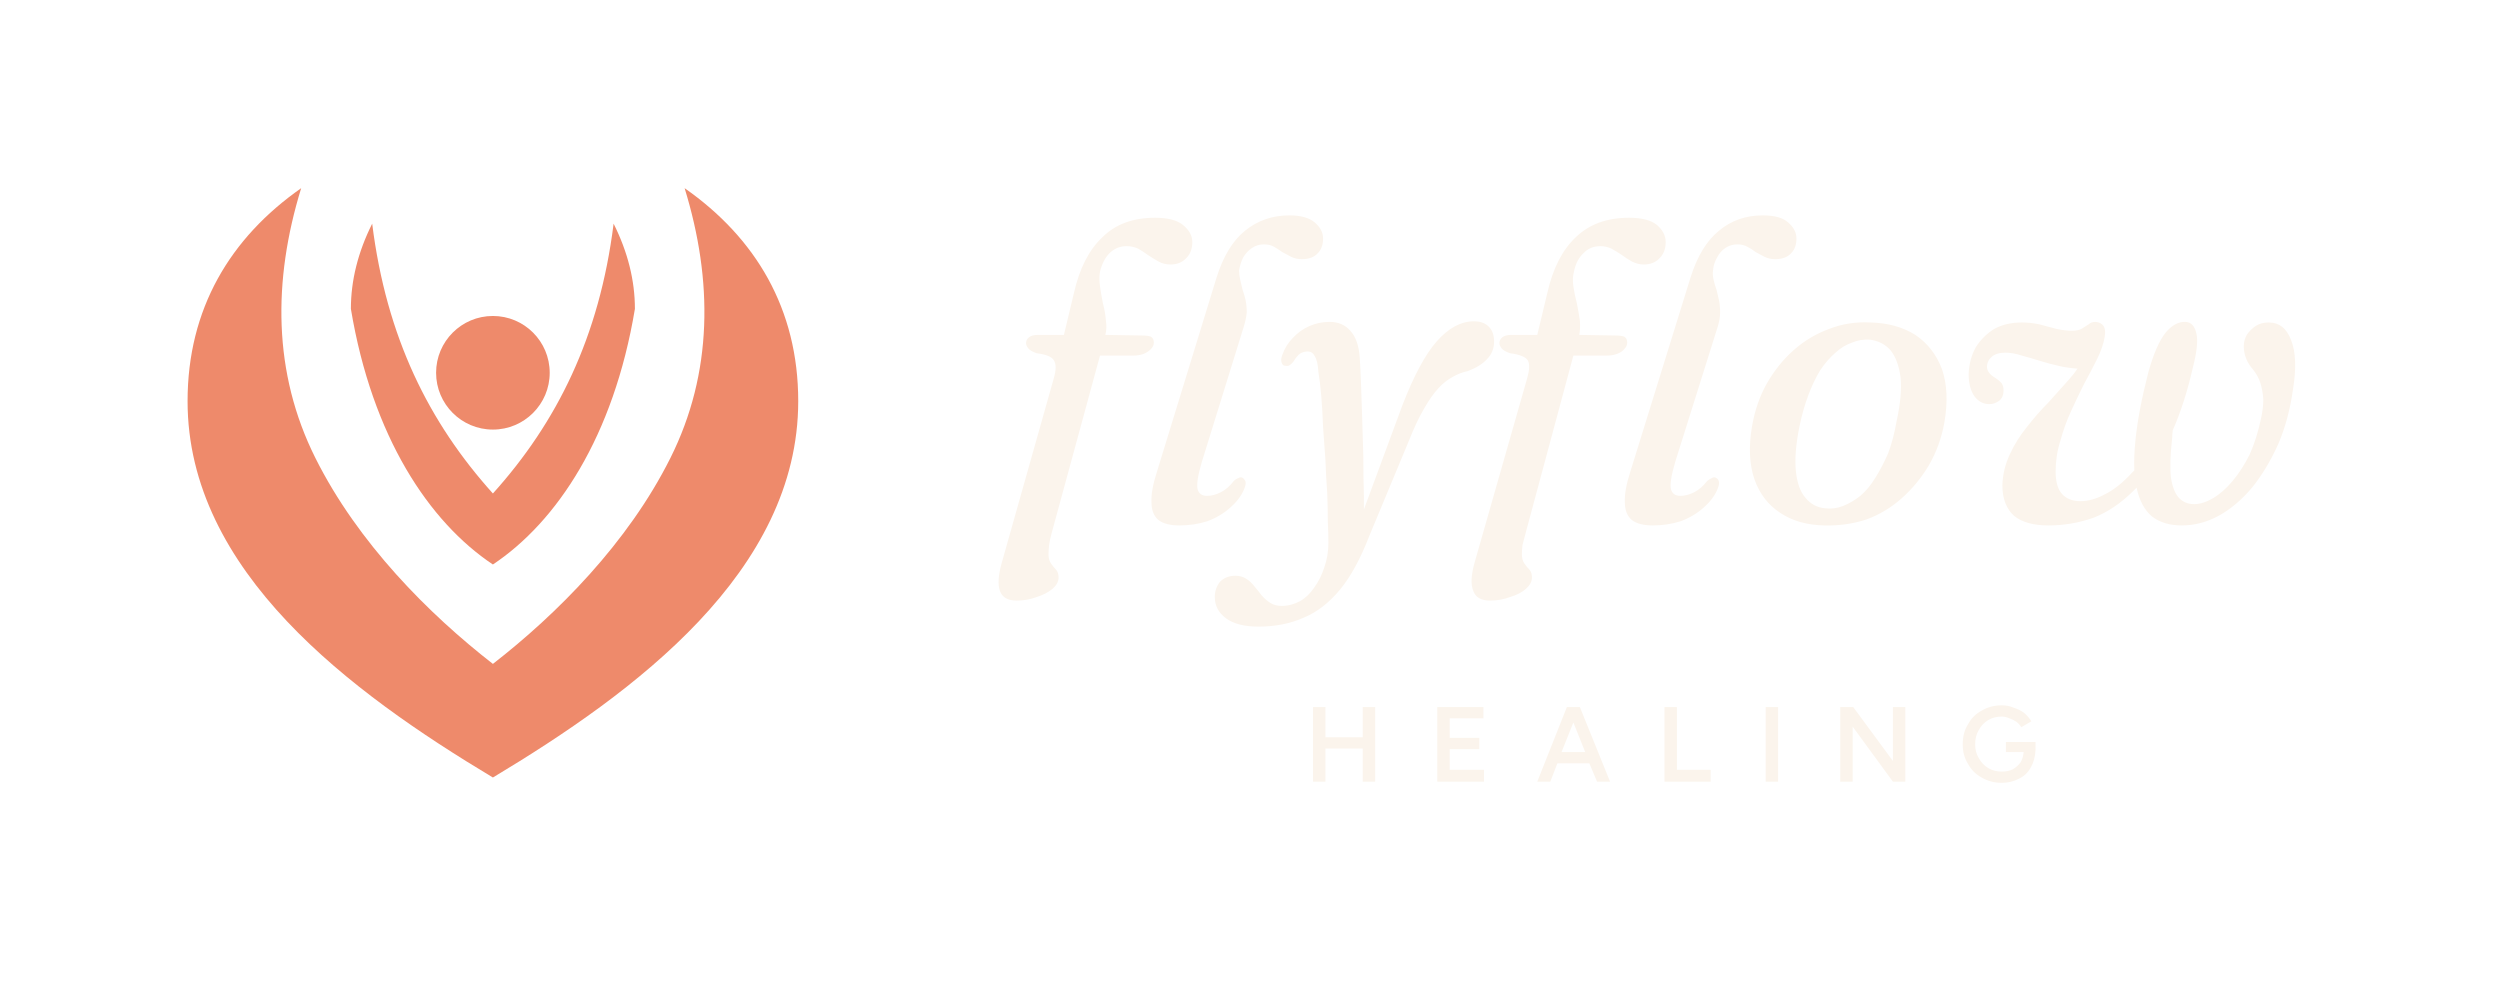
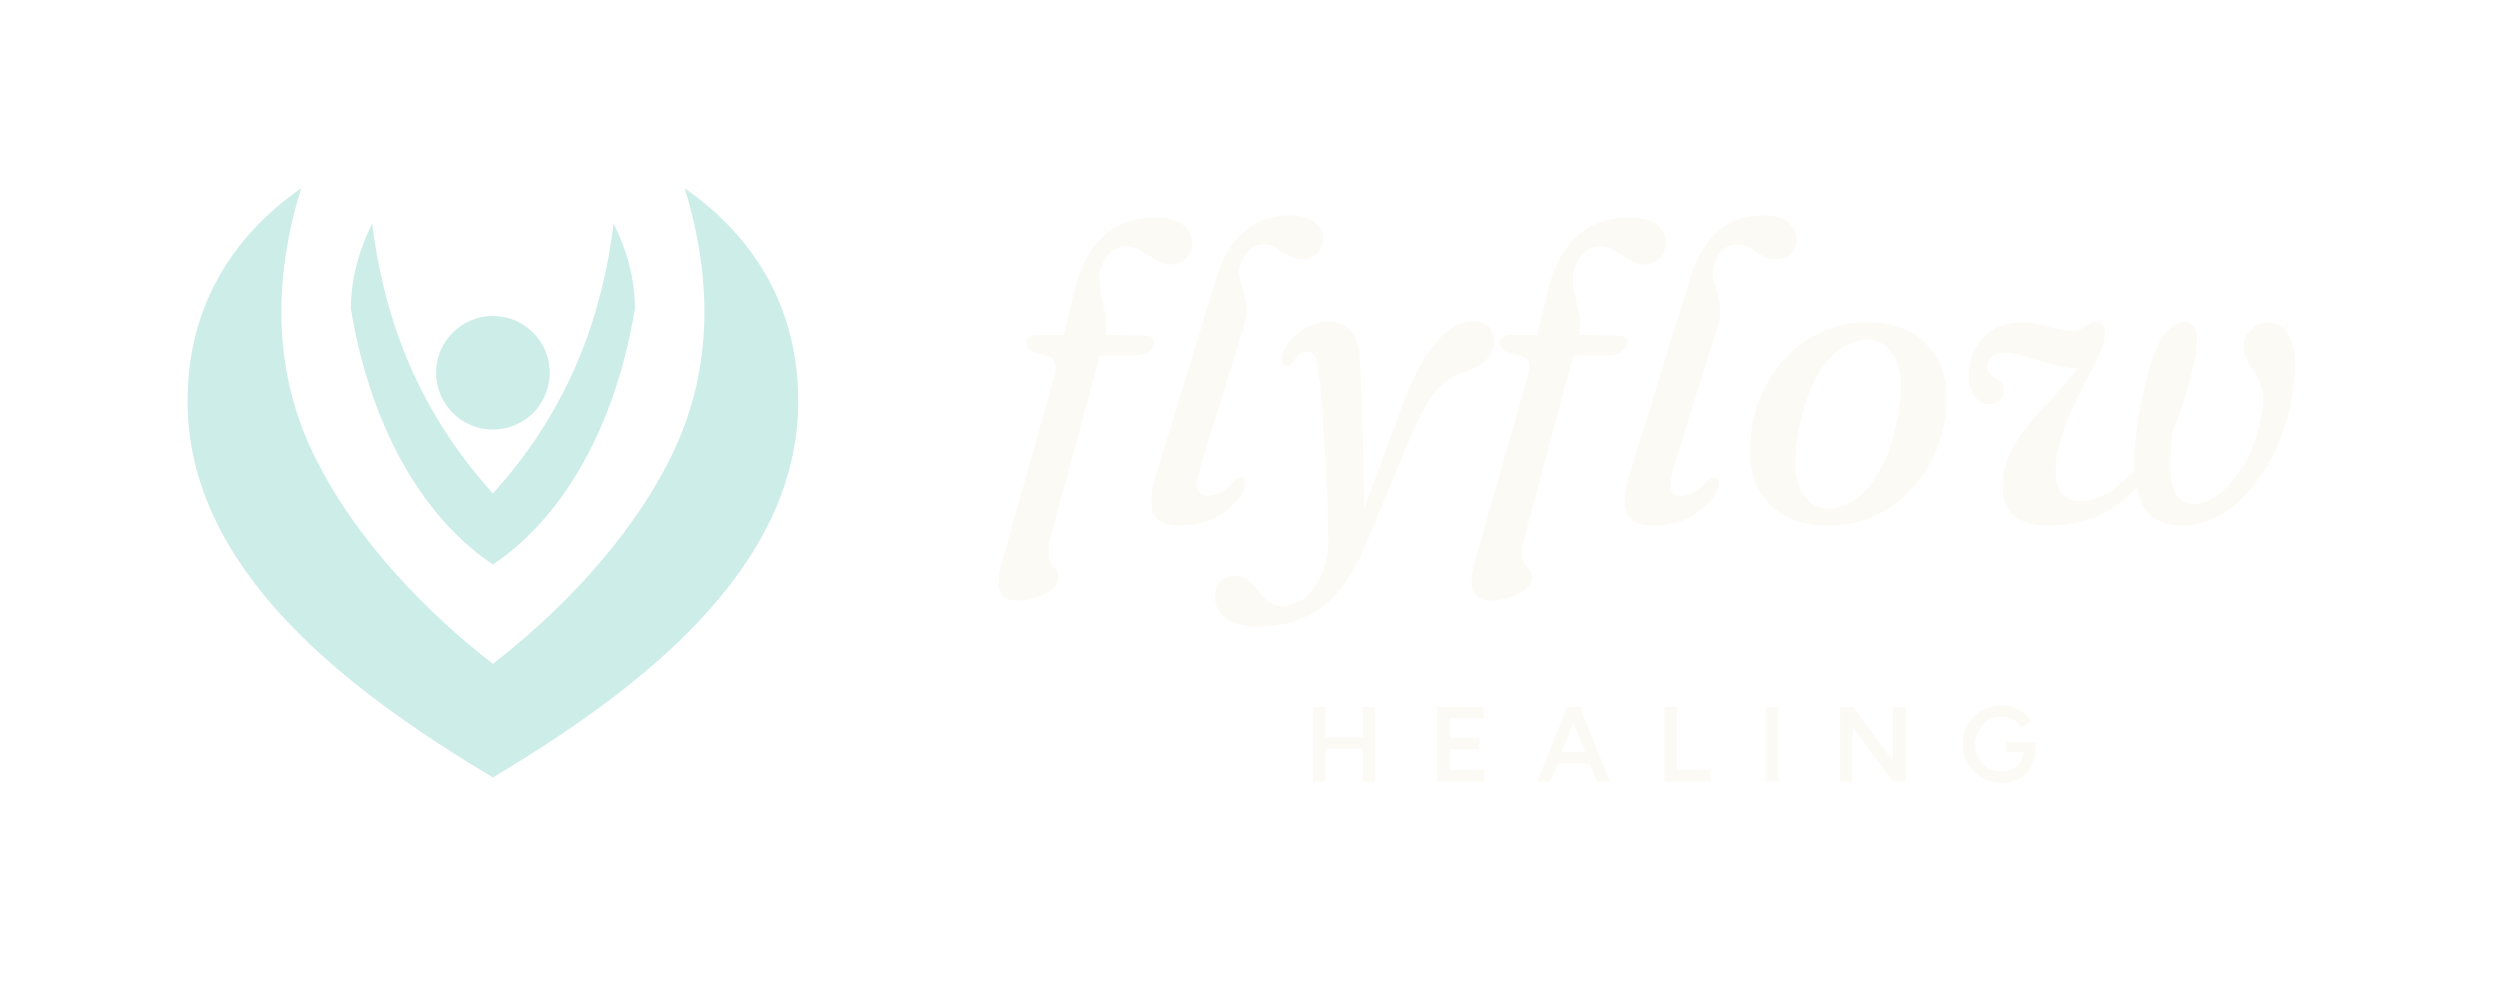
<svg xmlns="http://www.w3.org/2000/svg" viewBox="-169.5 -87.9 422.5 167.8" width="422" height="168">
-   <g transform="translate(-146.2 -67.1) scale(1.2)" fill="#EE8A6B">
+   <g transform="translate(-146.2 -67.1) scale(1.2)" fill="#CDEDE9">
    <circle cx="50" cy="35" r="8" />
    <path d="M50 92 C30 80 7 63 7 39 C7 26 13 16 23 9 C19 22 19 35 25 47 C31 59 41 69 50 76 C59 69 69 59 75 47 C81 35 81 22 77 9 C87 16 93 26 93 39 C93 63 70 80 50 92 Z" />
    <path d="M50 62 C41 56 33 44 30 26 C30 22 31 18 33 14 C35 30 41 42 50 52 C59 42 65 30 67 14 C69 18 70 22 70 26 C67 44 59 56 50 62 Z" />
  </g>
-   <path fill="#FBF4EC" d="M3.9 -30.1Q3.9 -30.7 4.4 -31.1Q4.9 -31.5 5.9 -31.5H10.3L12.0 -38.6Q13.4 -44.8 16.8 -48.0Q20.1 -51.3 25.7 -51.3Q28.9 -51.3 30.4 -50.1Q32.0 -48.8 32.0 -47.2Q32.0 -45.5 31.0 -44.5Q30.0 -43.4 28.3 -43.4Q27.2 -43.4 26.3 -43.9Q25.4 -44.4 24.5 -45.0Q23.7 -45.6 22.8 -46.1Q21.9 -46.5 20.9 -46.5Q19.2 -46.5 18.0 -45.3Q16.9 -44.2 16.4 -42.2Q16.2 -41.1 16.4 -39.7Q16.6 -38.3 16.9 -36.8Q17.3 -35.3 17.4 -33.9Q17.6 -32.6 17.3 -31.5L23.5 -31.4Q24.5 -31.4 25.0 -31.2Q25.5 -30.9 25.5 -30.2Q25.5 -29.6 25.0 -29.1Q24.5 -28.6 23.8 -28.3Q23.0 -28.0 21.9 -28.0H16.4L8.2 2.1Q7.9 3.2 7.8 4.0Q7.7 4.9 7.7 5.6Q7.7 6.5 8.1 7.1Q8.5 7.7 9.0 8.2Q9.4 8.7 9.4 9.5Q9.4 10.5 8.4 11.4Q7.3 12.3 5.7 12.8Q4.1 13.4 2.3 13.4Q0.1 13.4 -0.5 11.8Q-1.1 10.2 -0.2 7.0L8.6 -24.2Q9.2 -26.3 8.6 -27.2Q8.1 -28.1 5.7 -28.4Q4.6 -28.8 4.3 -29.2Q3.9 -29.7 3.9 -30.1Z M48.4 -51.7Q51.3 -51.7 52.7 -50.5Q54.1 -49.3 54.1 -47.8Q54.1 -46.2 53.2 -45.3Q52.3 -44.3 50.5 -44.3Q49.5 -44.3 48.7 -44.7Q47.9 -45.1 47.2 -45.5Q46.5 -46.0 45.8 -46.4Q45.1 -46.8 44.1 -46.8Q43.0 -46.8 42.1 -46.2Q41.2 -45.6 40.6 -44.6Q40.1 -43.6 39.9 -42.4Q39.9 -41.6 40.1 -40.8Q40.3 -39.9 40.5 -39.1Q40.8 -38.3 41.0 -37.4Q41.2 -36.4 41.2 -35.3Q41.1 -34.2 40.7 -32.9L33.6 -10.0Q32.6 -6.6 32.9 -5.4Q33.2 -4.3 34.5 -4.3Q35.6 -4.3 36.8 -4.9Q38.0 -5.5 39.0 -6.8Q39.4 -7.2 39.8 -7.3Q40.1 -7.5 40.4 -7.4Q40.8 -7.2 41.0 -6.7Q41.1 -6.2 40.7 -5.3Q40.0 -3.7 38.4 -2.3Q36.7 -0.8 34.5 -0.0Q32.3 0.7 29.8 0.7Q27.5 0.7 26.3 -0.2Q25.1 -1.2 25.1 -3.2Q25.0 -5.2 26.0 -8.3L36.1 -41.2Q37.8 -46.6 40.9 -49.1Q44.1 -51.7 48.4 -51.7Z M67.5 -19.6Q70.4 -27.1 73.3 -30.4Q76.3 -33.8 79.6 -33.8Q81.2 -33.8 82.1 -32.9Q83.0 -32.0 83.0 -30.4Q83.0 -28.6 81.8 -27.4Q80.7 -26.2 78.6 -25.4Q77.2 -25.1 76.0 -24.4Q74.7 -23.7 73.6 -22.5Q72.4 -21.2 71.2 -19.1Q69.9 -16.9 68.6 -13.6L61.9 2.5Q59.7 8.2 57.0 11.5Q54.2 14.9 50.8 16.3Q47.4 17.8 43.2 17.8Q39.6 17.8 37.7 16.4Q35.8 15.0 35.8 12.8Q35.8 11.3 36.7 10.2Q37.7 9.2 39.3 9.2Q40.3 9.2 41.1 9.7Q41.9 10.2 42.5 11.0Q43.1 11.7 43.7 12.5Q44.4 13.3 45.2 13.8Q46.0 14.3 47.1 14.3Q48.7 14.3 50.2 13.5Q51.6 12.7 52.6 11.2Q53.7 9.7 54.3 7.8Q55.0 5.9 55.0 3.6Q55.0 2.1 54.9 -0.0Q54.9 -2.2 54.8 -4.8Q54.6 -7.5 54.5 -10.3Q54.3 -13.2 54.1 -15.9Q54.0 -18.7 53.8 -21.1Q53.6 -23.5 53.3 -25.3Q53.2 -27.1 52.7 -27.9Q52.3 -28.7 51.5 -28.7Q50.9 -28.7 50.3 -28.4Q49.7 -28.0 49.1 -27.0Q48.7 -26.5 48.3 -26.3Q48.0 -26.2 47.6 -26.3Q47.3 -26.3 47.1 -26.8Q46.9 -27.3 47.2 -28.1Q47.8 -29.8 49.0 -31.0Q50.2 -32.3 51.8 -33.0Q53.4 -33.7 55.2 -33.7Q57.4 -33.7 58.7 -32.2Q60.1 -30.7 60.3 -27.6Q60.4 -26.2 60.5 -23.6Q60.6 -21.0 60.7 -17.7Q60.8 -14.5 60.9 -11.0Q60.9 -7.5 61.0 -4.2Q61.0 -3.0 61.0 -2.0Z M83.9 -30.1Q83.9 -30.7 84.4 -31.1Q84.9 -31.5 85.9 -31.5H90.3L92.0 -38.6Q93.4 -44.8 96.8 -48.0Q100.2 -51.3 105.8 -51.3Q109.0 -51.3 110.5 -50.1Q112.0 -48.8 112.0 -47.2Q112.0 -45.5 111.0 -44.5Q110.0 -43.4 108.3 -43.4Q107.3 -43.4 106.3 -43.9Q105.4 -44.4 104.6 -45.0Q103.7 -45.6 102.8 -46.1Q101.9 -46.5 101.0 -46.5Q99.2 -46.5 98.1 -45.3Q96.9 -44.2 96.5 -42.2Q96.2 -41.1 96.4 -39.7Q96.6 -38.3 97.0 -36.8Q97.3 -35.3 97.5 -33.9Q97.6 -32.6 97.4 -31.5L103.5 -31.4Q104.5 -31.4 105.0 -31.2Q105.5 -30.9 105.5 -30.2Q105.5 -29.6 105.0 -29.1Q104.6 -28.6 103.8 -28.3Q103.0 -28.0 102.0 -28.0H96.4L88.3 2.1Q88.0 3.2 87.8 4.0Q87.7 4.9 87.7 5.6Q87.7 6.5 88.1 7.1Q88.5 7.7 89.0 8.2Q89.4 8.7 89.4 9.5Q89.4 10.5 88.4 11.4Q87.4 12.3 85.7 12.8Q84.1 13.4 82.3 13.4Q80.1 13.4 79.5 11.8Q78.8 10.2 79.7 7.0L88.6 -24.2Q89.2 -26.3 88.7 -27.2Q88.1 -28.1 85.7 -28.4Q84.6 -28.8 84.3 -29.2Q83.9 -29.7 83.9 -30.1Z M128.4 -51.7Q131.4 -51.7 132.7 -50.5Q134.1 -49.3 134.1 -47.8Q134.1 -46.2 133.2 -45.3Q132.3 -44.3 130.5 -44.3Q129.5 -44.3 128.7 -44.7Q127.9 -45.1 127.2 -45.5Q126.6 -46.0 125.8 -46.4Q125.1 -46.8 124.1 -46.8Q123.0 -46.8 122.1 -46.2Q121.2 -45.6 120.7 -44.6Q120.1 -43.6 120.0 -42.4Q119.9 -41.6 120.1 -40.8Q120.3 -39.9 120.6 -39.1Q120.8 -38.3 121.0 -37.4Q121.2 -36.4 121.2 -35.3Q121.2 -34.2 120.8 -32.9L113.6 -10.0Q112.6 -6.6 112.9 -5.4Q113.2 -4.3 114.5 -4.3Q115.6 -4.3 116.8 -4.9Q118.0 -5.5 119.0 -6.8Q119.5 -7.2 119.8 -7.3Q120.1 -7.5 120.4 -7.4Q120.9 -7.2 121.0 -6.7Q121.1 -6.2 120.7 -5.3Q120.0 -3.7 118.4 -2.3Q116.7 -0.8 114.5 -0.0Q112.3 0.7 109.8 0.7Q107.5 0.7 106.3 -0.2Q105.1 -1.2 105.1 -3.2Q105.0 -5.2 106.0 -8.3L116.2 -41.2Q117.9 -46.6 121.0 -49.1Q124.1 -51.7 128.4 -51.7Z M146.6 -33.6Q151.0 -33.5 154.2 -31.5Q157.3 -29.4 158.7 -25.7Q160.0 -21.9 159.1 -16.7Q158.4 -12.8 156.5 -9.5Q154.6 -6.3 151.9 -3.9Q149.2 -1.5 145.9 -0.3Q142.5 0.8 138.8 0.7Q134.4 0.6 131.4 -1.4Q128.3 -3.4 127.0 -7.1Q125.7 -10.9 126.6 -16.1Q127.3 -20.1 129.1 -23.3Q131.0 -26.6 133.6 -28.9Q136.3 -31.3 139.6 -32.5Q142.9 -33.8 146.6 -33.6ZM138.9 -2.2Q140.5 -2.0 142.0 -2.6Q143.5 -3.2 144.9 -4.3Q146.3 -5.5 147.4 -7.3Q148.6 -9.2 149.6 -11.5Q150.5 -13.9 151.0 -16.8Q152.0 -21.3 151.7 -24.3Q151.3 -27.3 150.0 -28.9Q148.7 -30.4 146.5 -30.7Q144.9 -30.8 143.5 -30.2Q142.0 -29.7 140.7 -28.5Q139.3 -27.3 138.1 -25.5Q137.0 -23.7 136.1 -21.3Q135.2 -18.9 134.6 -16.0Q133.7 -11.5 134.0 -8.5Q134.3 -5.5 135.6 -4.0Q136.9 -2.4 138.9 -2.2Z M199.9 -33.7Q201.3 -33.6 201.7 -31.7Q202.1 -29.9 201.1 -26.0Q199.7 -19.9 197.7 -15.4Q197.6 -14.7 197.6 -14.1Q197.1 -9.8 197.4 -7.3Q197.8 -4.9 198.8 -3.9Q199.8 -2.9 201.3 -2.9Q202.8 -2.9 204.5 -3.9Q206.2 -4.9 207.8 -6.8Q209.4 -8.7 210.7 -11.3Q211.9 -14.0 212.6 -17.3Q213.0 -19.1 213.0 -20.6Q212.9 -22.1 212.5 -23.4Q212.1 -24.6 211.3 -25.6Q210.5 -26.5 210.1 -27.5Q209.7 -28.5 209.7 -29.6Q209.7 -30.6 210.2 -31.5Q210.8 -32.4 211.7 -33.0Q212.6 -33.6 213.9 -33.6Q216.6 -33.6 217.7 -30.6Q218.9 -27.6 218.0 -22.2Q217.3 -17.2 215.5 -13.0Q213.6 -8.8 211.1 -5.7Q208.5 -2.6 205.4 -0.9Q202.4 0.7 199.2 0.7Q196.2 0.7 194.2 -0.8Q192.3 -2.4 191.6 -5.6Q191.6 -5.7 191.6 -5.7Q191.3 -5.4 191.1 -5.2Q187.9 -2.0 184.3 -0.6Q180.6 0.7 176.7 0.7Q172.9 0.7 170.9 -0.9Q168.9 -2.7 168.9 -6.1Q169.0 -8.9 170.2 -11.4Q171.3 -13.8 173.1 -16.0Q174.8 -18.2 176.7 -20.1Q178.5 -22.1 180.1 -23.9Q181.0 -24.9 181.6 -25.8Q180.1 -25.9 178.7 -26.2Q176.9 -26.6 175.3 -27.1Q173.7 -27.6 172.2 -28.0Q170.7 -28.5 169.4 -28.5Q167.9 -28.5 167.1 -27.8Q166.3 -27.1 166.3 -26.1Q166.3 -25.1 167.6 -24.3Q168.4 -23.8 168.8 -23.3Q169.1 -22.8 169.1 -22.1Q169.1 -21.0 168.4 -20.4Q167.6 -19.8 166.7 -19.8Q165.2 -19.8 164.2 -21.1Q163.2 -22.5 163.2 -24.9Q163.3 -27.4 164.4 -29.4Q165.6 -31.3 167.5 -32.5Q169.5 -33.6 172.2 -33.6Q173.6 -33.6 175.1 -33.3Q176.6 -32.9 178.1 -32.5Q179.6 -32.2 180.6 -32.2Q181.8 -32.2 182.4 -32.6Q183.0 -33.0 183.5 -33.3Q183.9 -33.7 184.7 -33.7Q185.6 -33.6 186.0 -33.0Q186.4 -32.4 186.2 -31.2Q185.9 -29.4 184.9 -27.4Q183.9 -25.4 182.7 -23.2Q181.6 -21.0 180.5 -18.6Q179.4 -16.2 178.7 -13.6Q177.9 -11.1 177.9 -8.4Q177.9 -5.8 179.0 -4.6Q180.1 -3.4 182.1 -3.4Q184.1 -3.4 186.3 -4.6Q188.5 -5.7 190.8 -8.2Q191.0 -8.4 191.2 -8.6Q191.1 -10.9 191.4 -13.8Q191.9 -18.7 193.6 -25.3Q194.9 -29.9 196.5 -31.9Q198.1 -33.8 199.9 -33.7Z" />
-   <path fill="#FBF4EC" d="M52.4 44.0V31.4H54.5V36.5H60.8V31.4H62.9V44.0H60.8V38.4H54.5V44.0Z M73.4 44.0V31.4H81.2V33.3H75.5V36.6H80.5V38.5H75.5V42.0H81.3V44.0Z M90.3 44.0 95.3 31.4H97.5L102.6 44.0H100.4L99.1 40.9H93.7L92.5 44.0ZM94.4 39.0H98.4L96.4 34.0Z M111.8 44.0V31.4H113.9V42.0H119.6V44.0Z M128.9 44.0V31.4H131.0V44.0Z M141.5 44.0V31.4H143.7L150.4 40.5V31.4H152.5V44.0H150.4L143.6 34.7V44.0Z M168.8 44.2Q166.9 44.2 165.4 43.3Q163.9 42.5 163.1 41.0Q162.2 39.6 162.2 37.7Q162.2 35.7 163.1 34.3Q163.9 32.8 165.4 32.0Q166.9 31.1 168.8 31.1Q169.9 31.1 170.8 31.5Q171.8 31.8 172.6 32.4Q173.3 33.0 173.8 33.8L172.1 34.8Q171.8 34.3 171.3 33.9Q170.7 33.5 170.1 33.3Q169.4 33.0 168.8 33.0Q167.5 33.0 166.5 33.6Q165.5 34.2 164.9 35.3Q164.3 36.3 164.3 37.7Q164.3 39.0 164.9 40.0Q165.5 41.1 166.5 41.7Q167.5 42.3 168.8 42.3Q169.9 42.3 170.7 41.9Q171.5 41.4 172.0 40.7Q172.4 40.0 172.5 39.0H169.5V37.3H174.5V38.7Q174.4 40.4 173.7 41.6Q173.0 42.9 171.7 43.5Q170.4 44.2 168.8 44.2Z" />
+   <path fill="#FBFAF4" d="M3.9 -30.1Q3.9 -30.7 4.4 -31.1Q4.9 -31.5 5.9 -31.5H10.3L12.0 -38.6Q13.4 -44.8 16.8 -48.0Q20.1 -51.3 25.7 -51.3Q28.9 -51.3 30.4 -50.1Q32.0 -48.8 32.0 -47.2Q32.0 -45.5 31.0 -44.5Q30.0 -43.4 28.3 -43.4Q27.2 -43.4 26.3 -43.9Q25.4 -44.4 24.5 -45.0Q23.7 -45.6 22.8 -46.1Q21.9 -46.5 20.9 -46.5Q19.2 -46.5 18.0 -45.3Q16.9 -44.2 16.4 -42.2Q16.2 -41.1 16.4 -39.7Q16.6 -38.3 16.9 -36.8Q17.3 -35.3 17.4 -33.9Q17.6 -32.6 17.3 -31.5L23.5 -31.4Q24.5 -31.4 25.0 -31.2Q25.5 -30.9 25.5 -30.2Q25.5 -29.6 25.0 -29.1Q24.5 -28.6 23.8 -28.3Q23.0 -28.0 21.9 -28.0H16.4L8.2 2.1Q7.9 3.2 7.8 4.0Q7.7 4.9 7.7 5.6Q7.7 6.5 8.1 7.1Q8.5 7.7 9.0 8.2Q9.4 8.7 9.4 9.5Q9.4 10.5 8.4 11.4Q7.3 12.3 5.7 12.8Q4.1 13.4 2.3 13.4Q0.1 13.4 -0.5 11.8Q-1.1 10.2 -0.2 7.0L8.6 -24.2Q9.2 -26.3 8.6 -27.2Q8.1 -28.1 5.7 -28.4Q4.6 -28.8 4.3 -29.2Q3.9 -29.7 3.9 -30.1Z M48.4 -51.7Q51.3 -51.7 52.7 -50.5Q54.1 -49.3 54.1 -47.8Q54.1 -46.2 53.2 -45.3Q52.3 -44.3 50.5 -44.3Q49.5 -44.3 48.7 -44.7Q47.9 -45.1 47.2 -45.5Q46.5 -46.0 45.8 -46.4Q45.1 -46.8 44.1 -46.8Q43.0 -46.8 42.1 -46.2Q41.2 -45.6 40.6 -44.6Q40.1 -43.6 39.9 -42.4Q39.9 -41.6 40.1 -40.8Q40.3 -39.9 40.5 -39.1Q40.8 -38.3 41.0 -37.4Q41.2 -36.4 41.2 -35.3Q41.1 -34.2 40.7 -32.9L33.6 -10.0Q32.6 -6.6 32.9 -5.4Q33.2 -4.3 34.5 -4.3Q35.6 -4.3 36.8 -4.9Q38.0 -5.5 39.0 -6.8Q39.4 -7.2 39.8 -7.3Q40.1 -7.5 40.4 -7.4Q40.8 -7.2 41.0 -6.7Q41.1 -6.2 40.7 -5.3Q40.0 -3.7 38.4 -2.3Q36.7 -0.8 34.5 -0.0Q32.3 0.7 29.8 0.7Q27.5 0.7 26.3 -0.2Q25.1 -1.2 25.1 -3.2Q25.0 -5.2 26.0 -8.3L36.1 -41.2Q37.8 -46.6 40.9 -49.1Q44.1 -51.7 48.4 -51.7Z M67.5 -19.6Q70.4 -27.1 73.3 -30.4Q76.3 -33.8 79.6 -33.8Q81.2 -33.8 82.1 -32.9Q83.0 -32.0 83.0 -30.4Q83.0 -28.6 81.8 -27.4Q80.7 -26.2 78.6 -25.4Q77.2 -25.1 76.0 -24.4Q74.7 -23.7 73.6 -22.5Q72.4 -21.2 71.2 -19.1Q69.9 -16.9 68.6 -13.6L61.9 2.5Q59.7 8.2 57.0 11.5Q54.2 14.9 50.8 16.3Q47.4 17.8 43.2 17.8Q39.6 17.8 37.7 16.4Q35.8 15.0 35.8 12.8Q35.8 11.3 36.7 10.2Q37.7 9.2 39.3 9.2Q40.3 9.2 41.1 9.7Q41.9 10.2 42.5 11.0Q43.1 11.7 43.7 12.5Q44.4 13.3 45.2 13.8Q46.0 14.3 47.1 14.3Q48.7 14.3 50.2 13.5Q51.6 12.7 52.6 11.2Q53.7 9.7 54.3 7.8Q55.0 5.9 55.0 3.6Q55.0 2.1 54.9 -0.0Q54.9 -2.2 54.8 -4.8Q54.6 -7.5 54.5 -10.3Q54.3 -13.2 54.1 -15.9Q54.0 -18.7 53.8 -21.1Q53.6 -23.5 53.3 -25.3Q53.2 -27.1 52.7 -27.9Q52.3 -28.7 51.5 -28.7Q50.9 -28.7 50.3 -28.4Q49.7 -28.0 49.1 -27.0Q48.7 -26.5 48.3 -26.3Q48.0 -26.2 47.6 -26.3Q47.3 -26.3 47.1 -26.8Q46.9 -27.3 47.2 -28.1Q47.8 -29.8 49.0 -31.0Q50.2 -32.3 51.8 -33.0Q53.4 -33.7 55.2 -33.7Q57.4 -33.7 58.7 -32.2Q60.1 -30.7 60.3 -27.6Q60.4 -26.2 60.5 -23.6Q60.6 -21.0 60.7 -17.7Q60.8 -14.5 60.9 -11.0Q60.9 -7.5 61.0 -4.2Q61.0 -3.0 61.0 -2.0Z M83.9 -30.1Q83.9 -30.7 84.4 -31.1Q84.9 -31.5 85.9 -31.5H90.3L92.0 -38.6Q93.4 -44.8 96.8 -48.0Q100.2 -51.3 105.8 -51.3Q109.0 -51.3 110.5 -50.1Q112.0 -48.8 112.0 -47.2Q112.0 -45.5 111.0 -44.5Q110.0 -43.4 108.3 -43.4Q107.3 -43.4 106.3 -43.9Q105.4 -44.4 104.6 -45.0Q103.7 -45.6 102.8 -46.1Q101.9 -46.5 101.0 -46.5Q99.2 -46.5 98.1 -45.3Q96.9 -44.2 96.5 -42.2Q96.2 -41.1 96.4 -39.7Q96.6 -38.3 97.0 -36.8Q97.3 -35.3 97.5 -33.9Q97.6 -32.6 97.4 -31.5L103.5 -31.4Q104.5 -31.4 105.0 -31.2Q105.5 -30.9 105.5 -30.2Q105.5 -29.6 105.0 -29.1Q104.6 -28.6 103.8 -28.3Q103.0 -28.0 102.0 -28.0H96.4L88.3 2.1Q88.0 3.2 87.8 4.0Q87.7 4.9 87.7 5.6Q87.7 6.5 88.1 7.1Q88.5 7.7 89.0 8.2Q89.4 8.7 89.4 9.5Q89.4 10.5 88.4 11.4Q87.4 12.3 85.7 12.8Q84.1 13.4 82.3 13.4Q80.1 13.4 79.5 11.8Q78.8 10.2 79.7 7.0L88.6 -24.2Q89.2 -26.3 88.7 -27.2Q88.1 -28.1 85.7 -28.4Q84.6 -28.8 84.3 -29.2Q83.9 -29.7 83.9 -30.1Z M128.4 -51.7Q131.4 -51.7 132.7 -50.5Q134.1 -49.3 134.1 -47.8Q134.1 -46.2 133.2 -45.3Q132.3 -44.3 130.5 -44.3Q129.5 -44.3 128.7 -44.7Q127.9 -45.1 127.2 -45.5Q126.6 -46.0 125.8 -46.4Q125.1 -46.8 124.1 -46.8Q123.0 -46.8 122.1 -46.2Q121.2 -45.6 120.7 -44.6Q120.1 -43.6 120.0 -42.4Q119.9 -41.6 120.1 -40.8Q120.3 -39.9 120.6 -39.1Q120.8 -38.3 121.0 -37.4Q121.2 -36.4 121.2 -35.3Q121.2 -34.2 120.8 -32.9L113.6 -10.0Q112.6 -6.6 112.9 -5.4Q113.2 -4.3 114.5 -4.3Q115.6 -4.3 116.8 -4.9Q118.0 -5.5 119.0 -6.8Q119.5 -7.2 119.8 -7.3Q120.1 -7.5 120.4 -7.4Q120.9 -7.2 121.0 -6.7Q121.1 -6.2 120.7 -5.3Q120.0 -3.7 118.4 -2.3Q116.7 -0.8 114.5 -0.0Q112.3 0.7 109.8 0.7Q107.5 0.7 106.3 -0.2Q105.1 -1.2 105.1 -3.2Q105.0 -5.2 106.0 -8.3L116.2 -41.2Q117.9 -46.6 121.0 -49.1Q124.1 -51.7 128.4 -51.7Z M146.6 -33.6Q151.0 -33.5 154.2 -31.5Q157.3 -29.4 158.7 -25.7Q160.0 -21.9 159.1 -16.7Q158.4 -12.8 156.5 -9.5Q154.6 -6.3 151.9 -3.9Q149.2 -1.5 145.9 -0.3Q142.5 0.8 138.8 0.7Q134.4 0.6 131.4 -1.4Q128.3 -3.4 127.0 -7.1Q125.7 -10.9 126.6 -16.1Q127.3 -20.1 129.1 -23.3Q131.0 -26.6 133.6 -28.9Q136.3 -31.3 139.6 -32.5Q142.9 -33.8 146.6 -33.6ZM138.9 -2.2Q140.5 -2.0 142.0 -2.6Q143.5 -3.2 144.9 -4.3Q146.3 -5.5 147.4 -7.3Q148.6 -9.2 149.6 -11.5Q150.5 -13.9 151.0 -16.8Q152.0 -21.3 151.7 -24.3Q151.3 -27.3 150.0 -28.9Q148.7 -30.4 146.5 -30.7Q144.9 -30.8 143.5 -30.2Q142.0 -29.7 140.7 -28.5Q139.3 -27.3 138.1 -25.5Q137.0 -23.7 136.1 -21.3Q135.2 -18.9 134.6 -16.0Q133.7 -11.5 134.0 -8.5Q134.3 -5.5 135.6 -4.0Q136.9 -2.4 138.9 -2.2Z M199.9 -33.7Q201.3 -33.6 201.7 -31.7Q202.1 -29.9 201.1 -26.0Q199.7 -19.9 197.7 -15.4Q197.6 -14.7 197.6 -14.1Q197.1 -9.8 197.4 -7.3Q197.8 -4.9 198.8 -3.9Q199.8 -2.9 201.3 -2.9Q202.8 -2.9 204.5 -3.9Q206.2 -4.9 207.8 -6.8Q209.4 -8.7 210.7 -11.3Q211.9 -14.0 212.6 -17.3Q213.0 -19.1 213.0 -20.6Q212.9 -22.1 212.5 -23.4Q212.1 -24.6 211.3 -25.6Q210.5 -26.5 210.1 -27.5Q209.7 -28.5 209.7 -29.6Q209.7 -30.6 210.2 -31.5Q210.8 -32.4 211.7 -33.0Q212.6 -33.6 213.9 -33.6Q216.6 -33.6 217.7 -30.6Q218.9 -27.6 218.0 -22.2Q217.3 -17.2 215.5 -13.0Q213.6 -8.8 211.1 -5.7Q208.5 -2.6 205.4 -0.9Q202.4 0.7 199.2 0.7Q196.2 0.7 194.2 -0.8Q192.3 -2.4 191.6 -5.6Q191.6 -5.7 191.6 -5.7Q191.3 -5.4 191.1 -5.2Q187.9 -2.0 184.3 -0.6Q180.6 0.7 176.7 0.7Q172.9 0.7 170.9 -0.9Q168.9 -2.7 168.9 -6.1Q169.0 -8.9 170.2 -11.4Q171.3 -13.8 173.1 -16.0Q174.8 -18.2 176.7 -20.1Q178.5 -22.1 180.1 -23.9Q181.0 -24.9 181.6 -25.8Q180.1 -25.9 178.7 -26.2Q176.9 -26.6 175.3 -27.1Q173.7 -27.6 172.2 -28.0Q170.7 -28.5 169.4 -28.5Q167.9 -28.5 167.1 -27.8Q166.3 -27.1 166.3 -26.1Q166.3 -25.1 167.6 -24.3Q168.4 -23.8 168.8 -23.3Q169.1 -22.8 169.1 -22.1Q169.1 -21.0 168.4 -20.4Q167.6 -19.8 166.7 -19.8Q165.2 -19.8 164.2 -21.1Q163.2 -22.5 163.2 -24.9Q163.3 -27.4 164.4 -29.4Q165.6 -31.3 167.5 -32.5Q169.5 -33.6 172.2 -33.6Q173.6 -33.6 175.1 -33.3Q176.6 -32.9 178.1 -32.5Q179.6 -32.2 180.6 -32.2Q181.8 -32.2 182.4 -32.6Q183.0 -33.0 183.5 -33.3Q183.9 -33.7 184.7 -33.7Q185.6 -33.6 186.0 -33.0Q186.4 -32.4 186.2 -31.2Q185.9 -29.4 184.9 -27.4Q183.9 -25.4 182.7 -23.2Q181.6 -21.0 180.5 -18.6Q179.4 -16.2 178.7 -13.6Q177.9 -11.1 177.9 -8.4Q177.9 -5.8 179.0 -4.6Q180.1 -3.4 182.1 -3.4Q184.1 -3.4 186.3 -4.6Q188.5 -5.7 190.8 -8.2Q191.0 -8.4 191.2 -8.6Q191.1 -10.9 191.4 -13.8Q191.9 -18.7 193.6 -25.3Q194.9 -29.9 196.5 -31.9Q198.1 -33.8 199.9 -33.7Z" />
+   <path fill="#FBFAF4" d="M52.4 44.0V31.4H54.5V36.5H60.8V31.4H62.9V44.0H60.8V38.4H54.5V44.0Z M73.4 44.0V31.4H81.2V33.3H75.5V36.6H80.5V38.5H75.5V42.0H81.3V44.0Z M90.3 44.0 95.3 31.4H97.5L102.6 44.0H100.4L99.1 40.9H93.7L92.5 44.0ZM94.4 39.0H98.4L96.4 34.0Z M111.8 44.0V31.4H113.9V42.0H119.6V44.0Z M128.9 44.0V31.4H131.0V44.0Z M141.5 44.0V31.4H143.7L150.4 40.5V31.4H152.5V44.0H150.4L143.6 34.7V44.0Z M168.8 44.2Q166.9 44.2 165.4 43.3Q163.9 42.5 163.1 41.0Q162.2 39.6 162.2 37.7Q162.2 35.7 163.1 34.3Q163.9 32.8 165.4 32.0Q166.9 31.1 168.8 31.1Q169.9 31.1 170.8 31.5Q171.8 31.8 172.6 32.4Q173.3 33.0 173.8 33.8L172.1 34.8Q171.8 34.3 171.3 33.9Q170.7 33.5 170.1 33.3Q169.4 33.0 168.8 33.0Q167.5 33.0 166.5 33.6Q165.5 34.2 164.9 35.3Q164.3 36.3 164.3 37.7Q164.3 39.0 164.9 40.0Q165.5 41.1 166.5 41.7Q167.5 42.3 168.8 42.3Q169.9 42.3 170.7 41.9Q171.5 41.4 172.0 40.7Q172.4 40.0 172.5 39.0H169.5V37.3H174.5V38.7Q174.4 40.4 173.7 41.6Q173.0 42.9 171.7 43.5Q170.4 44.2 168.8 44.2Z" />
</svg>
